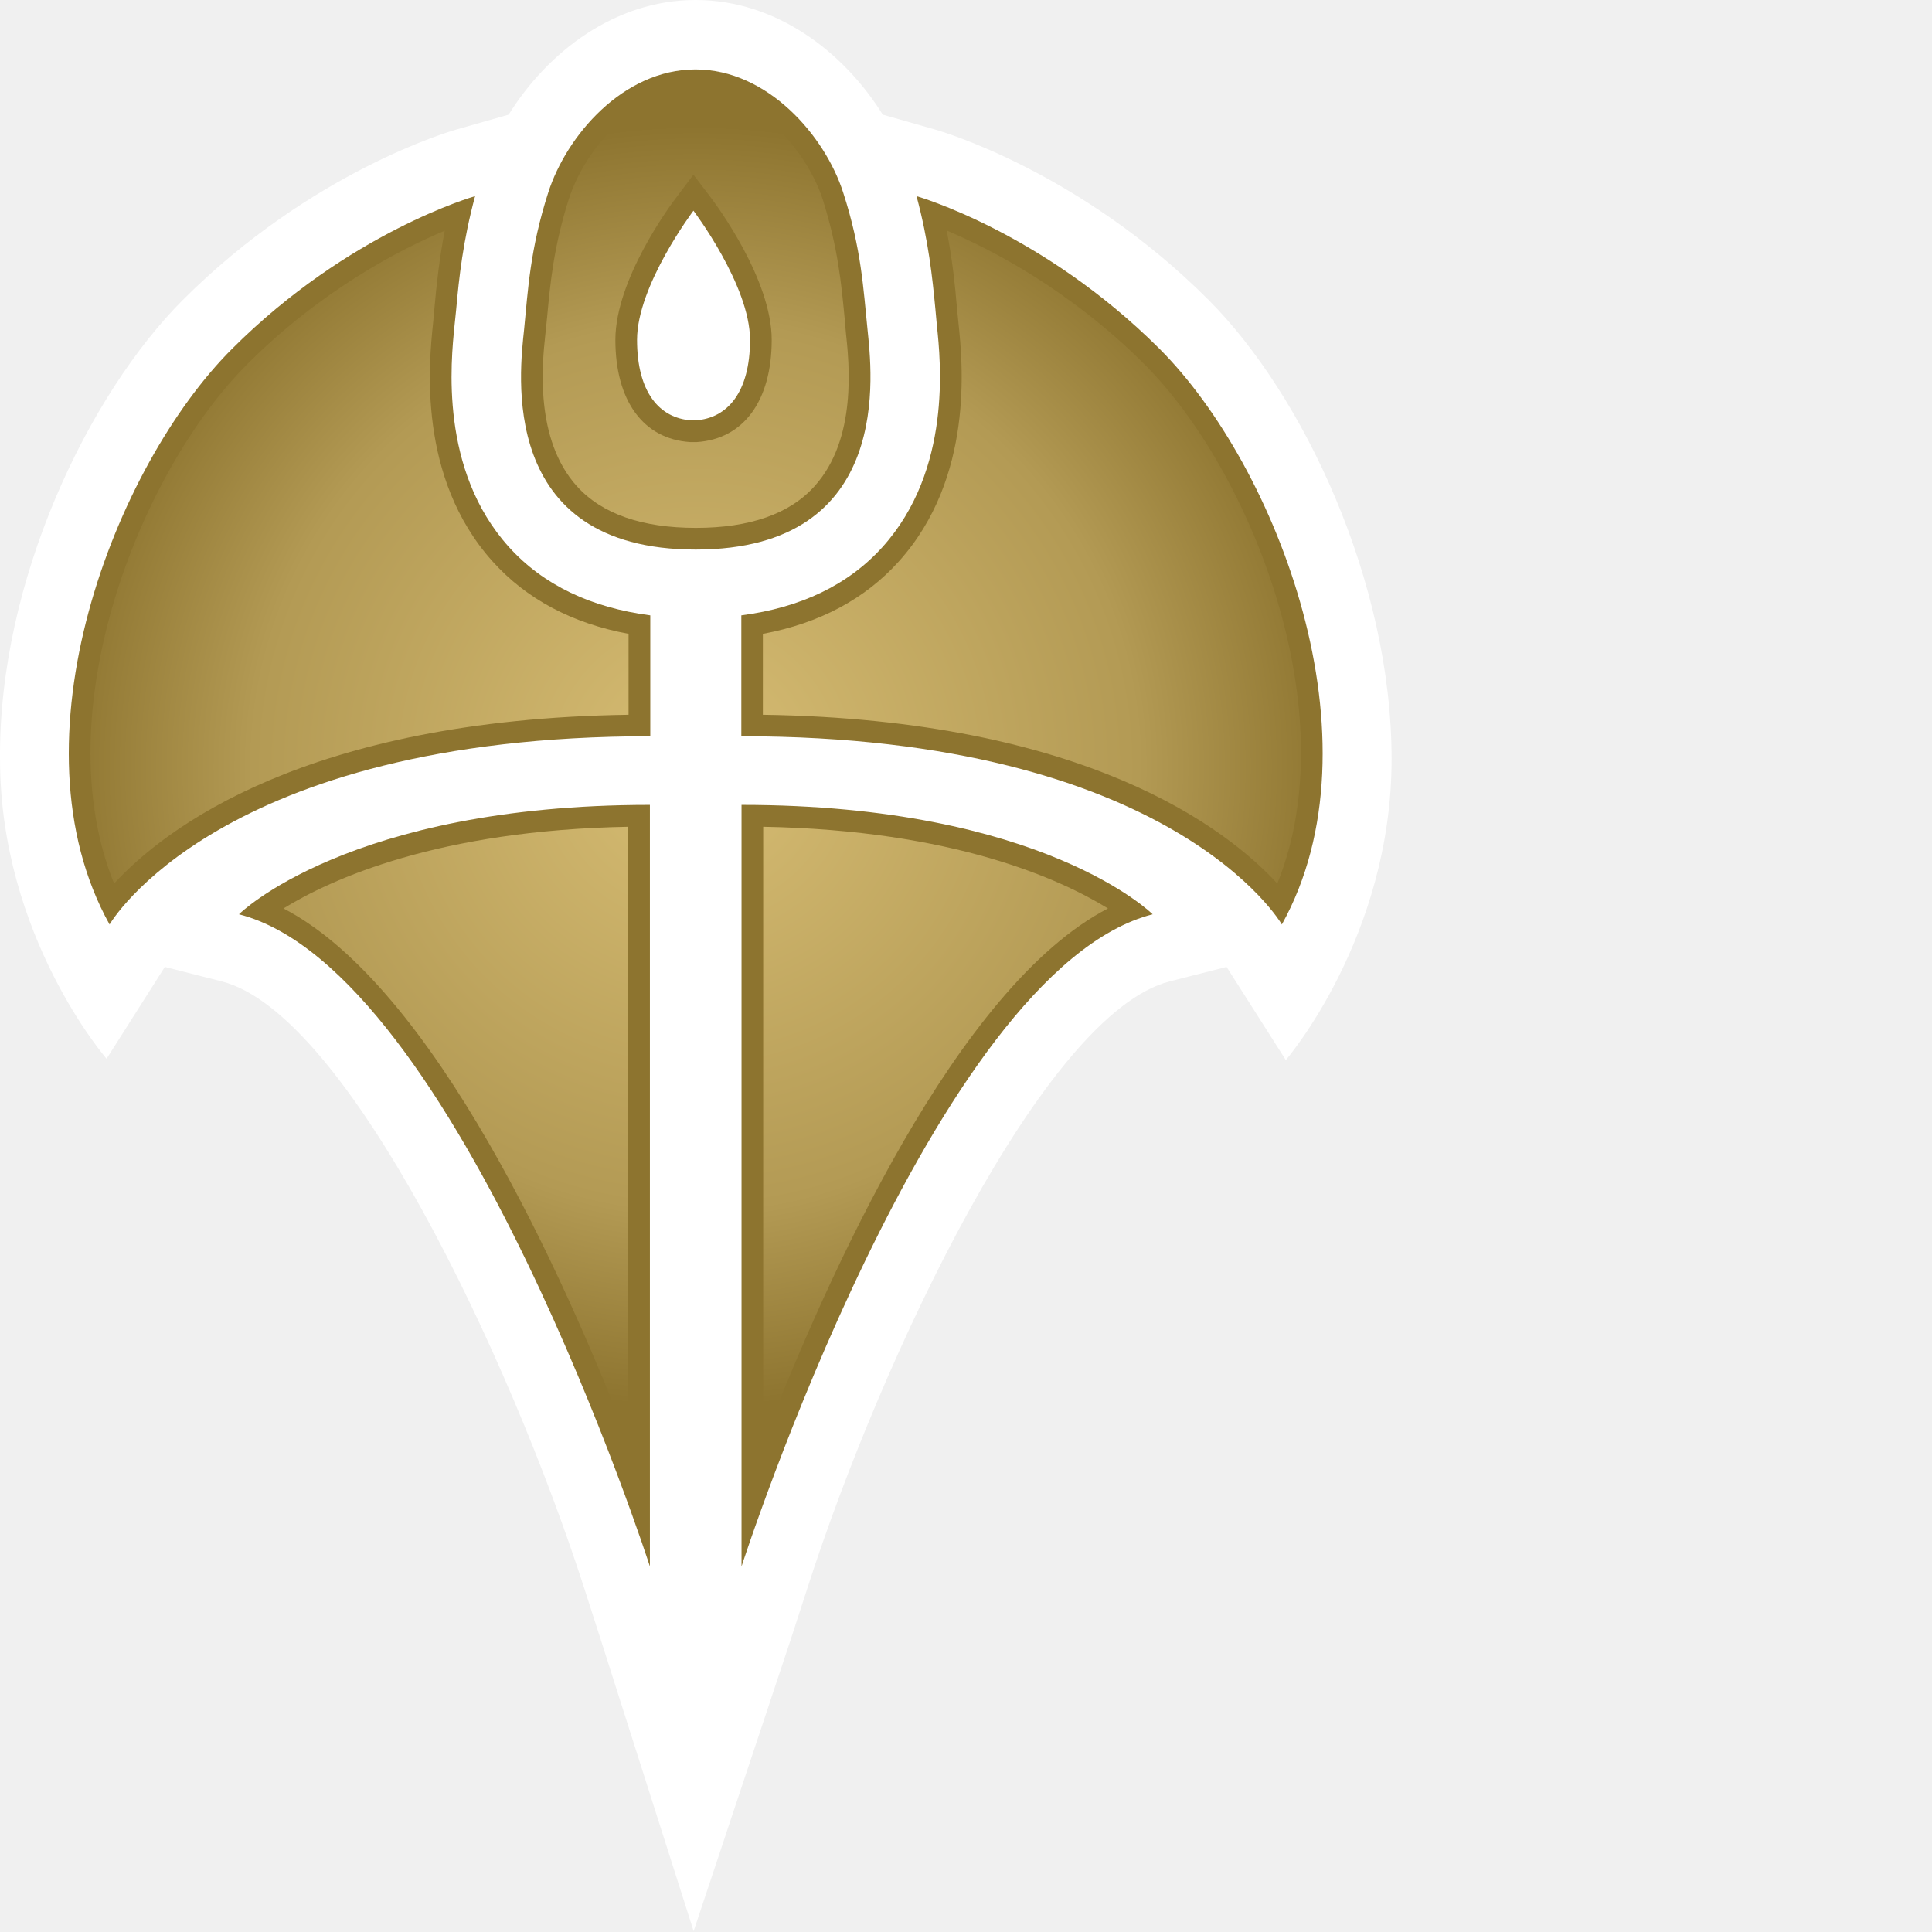
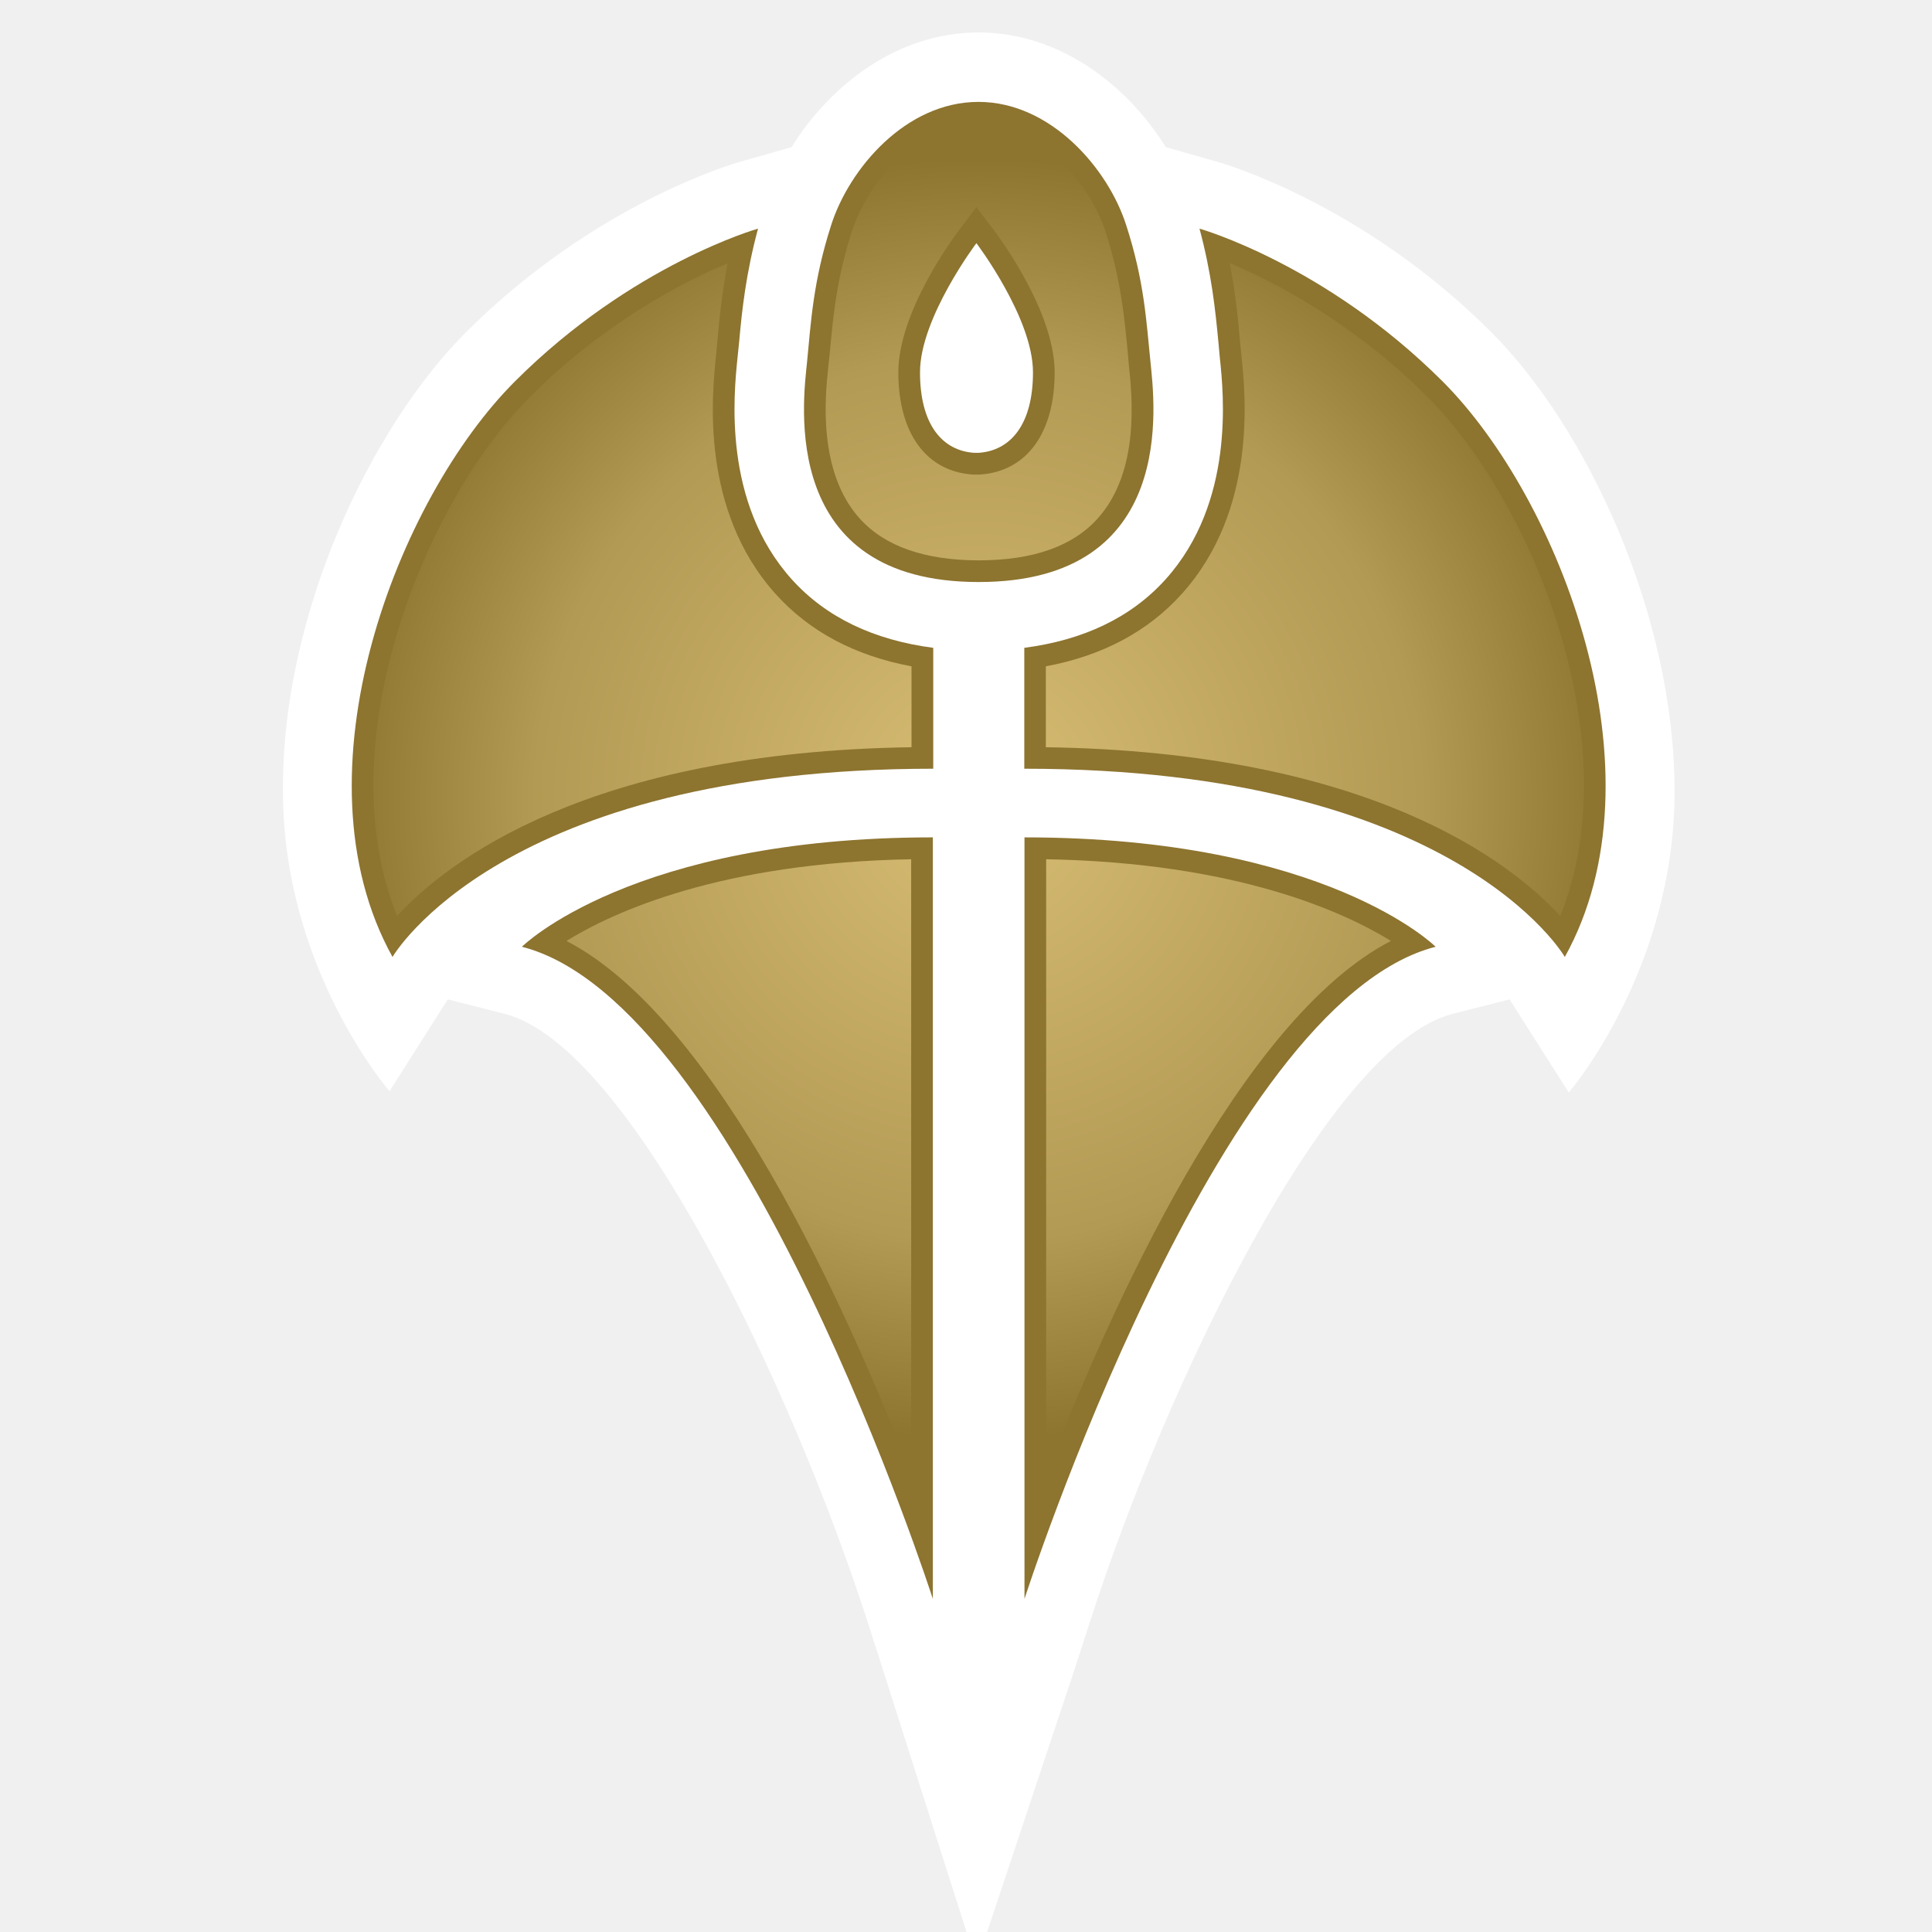
<svg xmlns="http://www.w3.org/2000/svg" version="1.1" width="833" height="833" id="svg3871">
  <defs id="defs3873">
    <radialGradient cx="0" cy="0" r="1" fx="0" fy="0" id="radialGradient330" gradientUnits="userSpaceOnUse" gradientTransform="matrix(13.28235,0,0,-13.28235,219.251,487.8472)" spreadMethod="pad">
      <stop id="stop332" style="stop-color:#d7bd74;stop-opacity:1" offset="0" />
      <stop id="stop334" style="stop-color:#b39a54;stop-opacity:1" offset="0.691" />
      <stop id="stop336" style="stop-color:#8d742f;stop-opacity:1" offset="1" />
    </radialGradient>
  </defs>
-   <path d="M 600,327.285 C 600,250.455 561.699,169.939 521.046,129.286 465.759,73.917 405.748,56.598 403.229,55.869 L 380.623,49.437 C 363.783,22.377 334.683,0 299.879,0 265.158,0 236.141,22.377 219.301,49.437 l -22.606,6.432 c -2.519,0.728 -62.447,18.047 -117.817,73.417 -40.736,40.736 -79.516,121.231 -78.871,197.999 0,76.435 45.94,129.203 45.94,129.203 l 25.125,-39.591 24.563,6.245 C 149.694,436.984 219.468,584.318 251.836,684.566 l 7.39,23.022 39.841,125.04 41.631,-125.04 7.473,-23.022 C 380.457,584.318 450.314,436.984 504.289,423.142 l 24.563,-6.245 25.541,40.154 c 0,0 45.607,-52.851 45.607,-129.765" id="path324" style="fill:#ffffff;fill-opacity:1;fill-rule:nonzero;stroke:none" />
-   <path d="m 299.879,181.242 0,0 c -0.333,0 -0.563,0 -0.896,0 -0.25,0 -0.561,0 -0.894,0 l 0,0 c -13.822,-0.896 -23.418,-12.198 -23.418,-34.721 0,-23.48 24.313,-55.682 24.313,-55.682 0,0 24.396,32.202 24.396,55.682 0,22.523 -9.679,33.826 -23.501,34.721 m 74.166,-39.113 C 372.255,124.749 371.443,107.347 363.554,83.034 355.748,58.638 331.019,29.933 299.879,29.933 c -31.307,0 -55.703,28.705 -63.509,53.101 -7.806,24.313 -8.701,41.715 -10.408,59.096 -1.79,17.402 -12.115,94.816 74,94.816 86.115,0 75.79,-77.414 74.083,-94.816 m 21.128,-57.555 c 5.204,19.359 6.828,34.97 8.139,48.792 l 0.646,7.057 c 1.624,15.383 6.515,62.135 -23.418,95.378 -14.883,16.507 -35.449,26.186 -60.907,29.517 l 0,52.123 c 186.363,0 233.053,81.16 233.053,81.16 43.9,-79.037 -2.206,-197.666 -52.705,-248.165 C 449.42,99.936 395.174,84.574 395.174,84.574 m 101.81,309.634 C 402.501,418.354 319.717,675.387 319.717,675.387 l 0,-328.347 c 130.015,0 177.267,47.168 177.267,47.168 M 100.028,150.435 C 49.446,200.934 3.339,319.563 47.24,398.6 c 0,0 46.69,-81.16 233.136,-81.16 l 0,-52.123 c -25.458,-3.331 -46.107,-13.01 -60.99,-29.517 -29.933,-33.243 -24.958,-79.995 -23.418,-95.378 l 0.728,-7.057 c 1.229,-13.822 2.935,-29.433 8.139,-48.792 0,0 -54.329,15.362 -104.807,65.861 m 180.181,196.604 0,328.347 c 0,0 -82.784,-257.032 -177.183,-281.179 0,0 47.252,-47.168 177.183,-47.168" id="path326" style="fill:#8d742f;fill-opacity:1;fill-rule:nonzero;stroke:none" />
-   <g transform="matrix(20.81571,0,0,-20.81571,-4263.882,10485.352)" id="g328">
-     <path d="m 216.621,499.598 c -0.312,-0.985 -0.383,-1.731 -0.449,-2.446 l 0,0 -0.039,-0.379 c -0.063,-0.585 -0.219,-2.148 0.652,-3.117 l 0,0 c 0.52,-0.578 1.352,-0.867 2.469,-0.867 l 0,0 c 1.113,0 1.945,0.289 2.461,0.867 l 0,0 c 0.879,0.977 0.715,2.535 0.644,3.196 l 0,0 -0.023,0.269 c -0.07,0.731 -0.141,1.481 -0.457,2.477 l 0,0 c -0.301,0.929 -1.317,2.238 -2.637,2.238 l 0,0 c -1.23,0 -2.269,-1.156 -2.621,-2.238 m 2.512,-5.032 c -0.969,0.063 -1.547,0.856 -1.547,2.118 l 0,0 c 0,1.246 1.129,2.777 1.262,2.949 l 0,0 0.355,0.472 0.359,-0.472 c 0.129,-0.172 1.262,-1.703 1.262,-2.949 l 0,0 c 0,-1.262 -0.582,-2.055 -1.551,-2.118 l 0,0 -0.113,0 -0.027,0 z m 5.527,2.797 0.035,-0.355 c 0.082,-0.789 0.325,-3.18 -1.238,-4.914 l 0,0 c -0.699,-0.778 -1.645,-1.282 -2.816,-1.5 l 0,0 0,-1.676 c 6.695,-0.098 9.613,-2.363 10.656,-3.496 l 0,0 c 1.437,3.543 -0.531,8.535 -2.754,10.758 l 0,0 c -1.543,1.539 -3.172,2.379 -4.094,2.769 l 0,0 c 0.117,-0.601 0.172,-1.125 0.211,-1.586 m -14.699,-1.183 c -2.223,-2.223 -4.195,-7.215 -2.758,-10.758 l 0,0 c 1.043,1.133 3.961,3.398 10.656,3.496 l 0,0 0,1.676 c -1.171,0.218 -2.117,0.722 -2.816,1.5 l 0,0 c -1.566,1.742 -1.316,4.136 -1.234,4.926 l 0,0 0.031,0.339 c 0.043,0.489 0.101,1.008 0.211,1.586 l 0,0 c -0.918,-0.386 -2.551,-1.226 -4.09,-2.765 m 10.687,-22.321 c 1.329,3.434 4.012,9.426 7.141,11.047 l 0,0 c -0.977,0.602 -3.195,1.621 -7.141,1.692 l 0,0 0,-12.739 z m -9.937,11.047 c 3.125,-1.621 5.812,-7.613 7.141,-11.047 l 0,0 0,12.739 c -3.946,-0.071 -6.164,-1.09 -7.141,-1.692" id="path338" style="fill:url(#radialGradient330);fill-opacity:1;fill-rule:nonzero;stroke:none" />
+   <path d="M 722,341.285 C 722,264.455 683.699,183.939 643.046,143.286 587.759,87.917 527.748,70.598 525.229,69.869 L 502.623,63.437 C 485.783,36.377 456.683,14 421.879,14 387.158,14 358.141,36.377 341.301,63.437 l -22.606,6.432 c -2.519,0.728 -62.447,18.047 -117.817,73.417 -40.736,40.736 -79.516,121.231 -78.871,197.999 0,76.435 45.94,129.203 45.94,129.203 l 25.125,-39.591 24.563,6.245 c 54.058,13.842 123.833,161.176 156.201,261.425 l 7.39,23.022 39.841,125.04 41.631,-125.04 7.473,-23.022 C 502.457,598.318 572.314,450.984 626.289,437.142 l 24.563,-6.245 25.541,40.154 c 0,0 45.607,-52.851 45.607,-129.765" id="path324" style="fill:#ffffff;fill-opacity:1;fill-rule:nonzero;stroke:none" />
+   <path d="m 421.879,195.242 v 0 c -0.333,0 -0.563,0 -0.896,0 -0.25,0 -0.561,0 -0.894,0 v 0 c -13.822,-0.896 -23.418,-12.198 -23.418,-34.721 0,-23.48 24.313,-55.682 24.313,-55.682 0,0 24.396,32.202 24.396,55.682 0,22.523 -9.679,33.826 -23.501,34.721 m 74.166,-39.113 C 494.255,138.749 493.443,121.347 485.554,97.034 477.748,72.638 453.019,43.933 421.879,43.933 c -31.307,0 -55.703,28.705 -63.509,53.101 -7.806,24.313 -8.701,41.715 -10.408,59.096 -1.79,17.402 -12.115,94.816 74,94.816 86.115,0 75.79,-77.414 74.083,-94.816 m 21.128,-57.555 c 5.204,19.359 6.828,34.97 8.139,48.792 l 0.646,7.057 c 1.624,15.383 6.515,62.135 -23.418,95.378 -14.883,16.507 -35.449,26.186 -60.907,29.517 v 52.123 c 186.363,0 233.053,81.16 233.053,81.16 43.9,-79.037 -2.206,-197.666 -52.705,-248.165 -50.561,-50.499 -104.807,-65.861 -104.807,-65.861 m 101.81,309.634 C 524.501,432.354 441.717,689.387 441.717,689.387 V 361.04 c 130.015,0 177.267,47.168 177.267,47.168 M 222.028,164.435 c -50.582,50.499 -96.689,169.128 -52.789,248.165 0,0 46.69,-81.16 233.136,-81.16 v -52.123 c -25.458,-3.331 -46.107,-13.01 -60.99,-29.517 -29.933,-33.243 -24.958,-79.995 -23.418,-95.378 l 0.728,-7.057 c 1.229,-13.822 2.935,-29.433 8.139,-48.792 0,0 -54.329,15.362 -104.807,65.861 m 180.181,196.604 v 328.347 c 0,0 -82.784,-257.032 -177.183,-281.179 0,0 47.252,-47.168 177.183,-47.168" id="path326" style="fill:#8d742f;fill-opacity:1;fill-rule:nonzero;stroke:none" />
+   <g transform="matrix(20.81571,0,0,-20.81571,-4141.882,10499.352)" id="g328">
+     <path d="m 216.621,499.598 c -0.312,-0.985 -0.383,-1.731 -0.449,-2.446 v 0 l -0.039,-0.379 c -0.063,-0.585 -0.219,-2.148 0.652,-3.117 v 0 c 0.52,-0.578 1.352,-0.867 2.469,-0.867 v 0 c 1.113,0 1.945,0.289 2.461,0.867 v 0 c 0.879,0.977 0.715,2.535 0.644,3.196 v 0 l -0.023,0.269 c -0.07,0.731 -0.141,1.481 -0.457,2.477 v 0 c -0.301,0.929 -1.317,2.238 -2.637,2.238 v 0 c -1.23,0 -2.269,-1.156 -2.621,-2.238 m 2.512,-5.032 c -0.969,0.063 -1.547,0.856 -1.547,2.118 v 0 c 0,1.246 1.129,2.777 1.262,2.949 v 0 l 0.355,0.472 0.359,-0.472 c 0.129,-0.172 1.262,-1.703 1.262,-2.949 v 0 c 0,-1.262 -0.582,-2.055 -1.551,-2.118 v 0 h -0.113 z m 5.527,2.797 0.035,-0.355 c 0.082,-0.789 0.325,-3.18 -1.238,-4.914 v 0 c -0.699,-0.778 -1.645,-1.282 -2.816,-1.5 v 0 -1.676 c 6.695,-0.098 9.613,-2.363 10.656,-3.496 v 0 c 1.437,3.543 -0.531,8.535 -2.754,10.758 v 0 c -1.543,1.539 -3.172,2.379 -4.094,2.769 v 0 c 0.117,-0.601 0.172,-1.125 0.211,-1.586 m -14.699,-1.183 c -2.223,-2.223 -4.195,-7.215 -2.758,-10.758 v 0 c 1.043,1.133 3.961,3.398 10.656,3.496 v 0 1.676 c -1.171,0.218 -2.117,0.722 -2.816,1.5 v 0 c -1.566,1.742 -1.316,4.136 -1.234,4.926 v 0 l 0.031,0.339 c 0.043,0.489 0.101,1.008 0.211,1.586 v 0 c -0.918,-0.386 -2.551,-1.226 -4.09,-2.765 m 10.687,-22.321 c 1.329,3.434 4.012,9.426 7.141,11.047 v 0 c -0.977,0.602 -3.195,1.621 -7.141,1.692 v 0 z m -9.937,11.047 c 3.125,-1.621 5.812,-7.613 7.141,-11.047 v 0 12.739 c -3.946,-0.071 -6.164,-1.09 -7.141,-1.692" id="path338" style="fill:url(#radialGradient330);fill-opacity:1;fill-rule:nonzero;stroke:none" />
  </g>
</svg>
